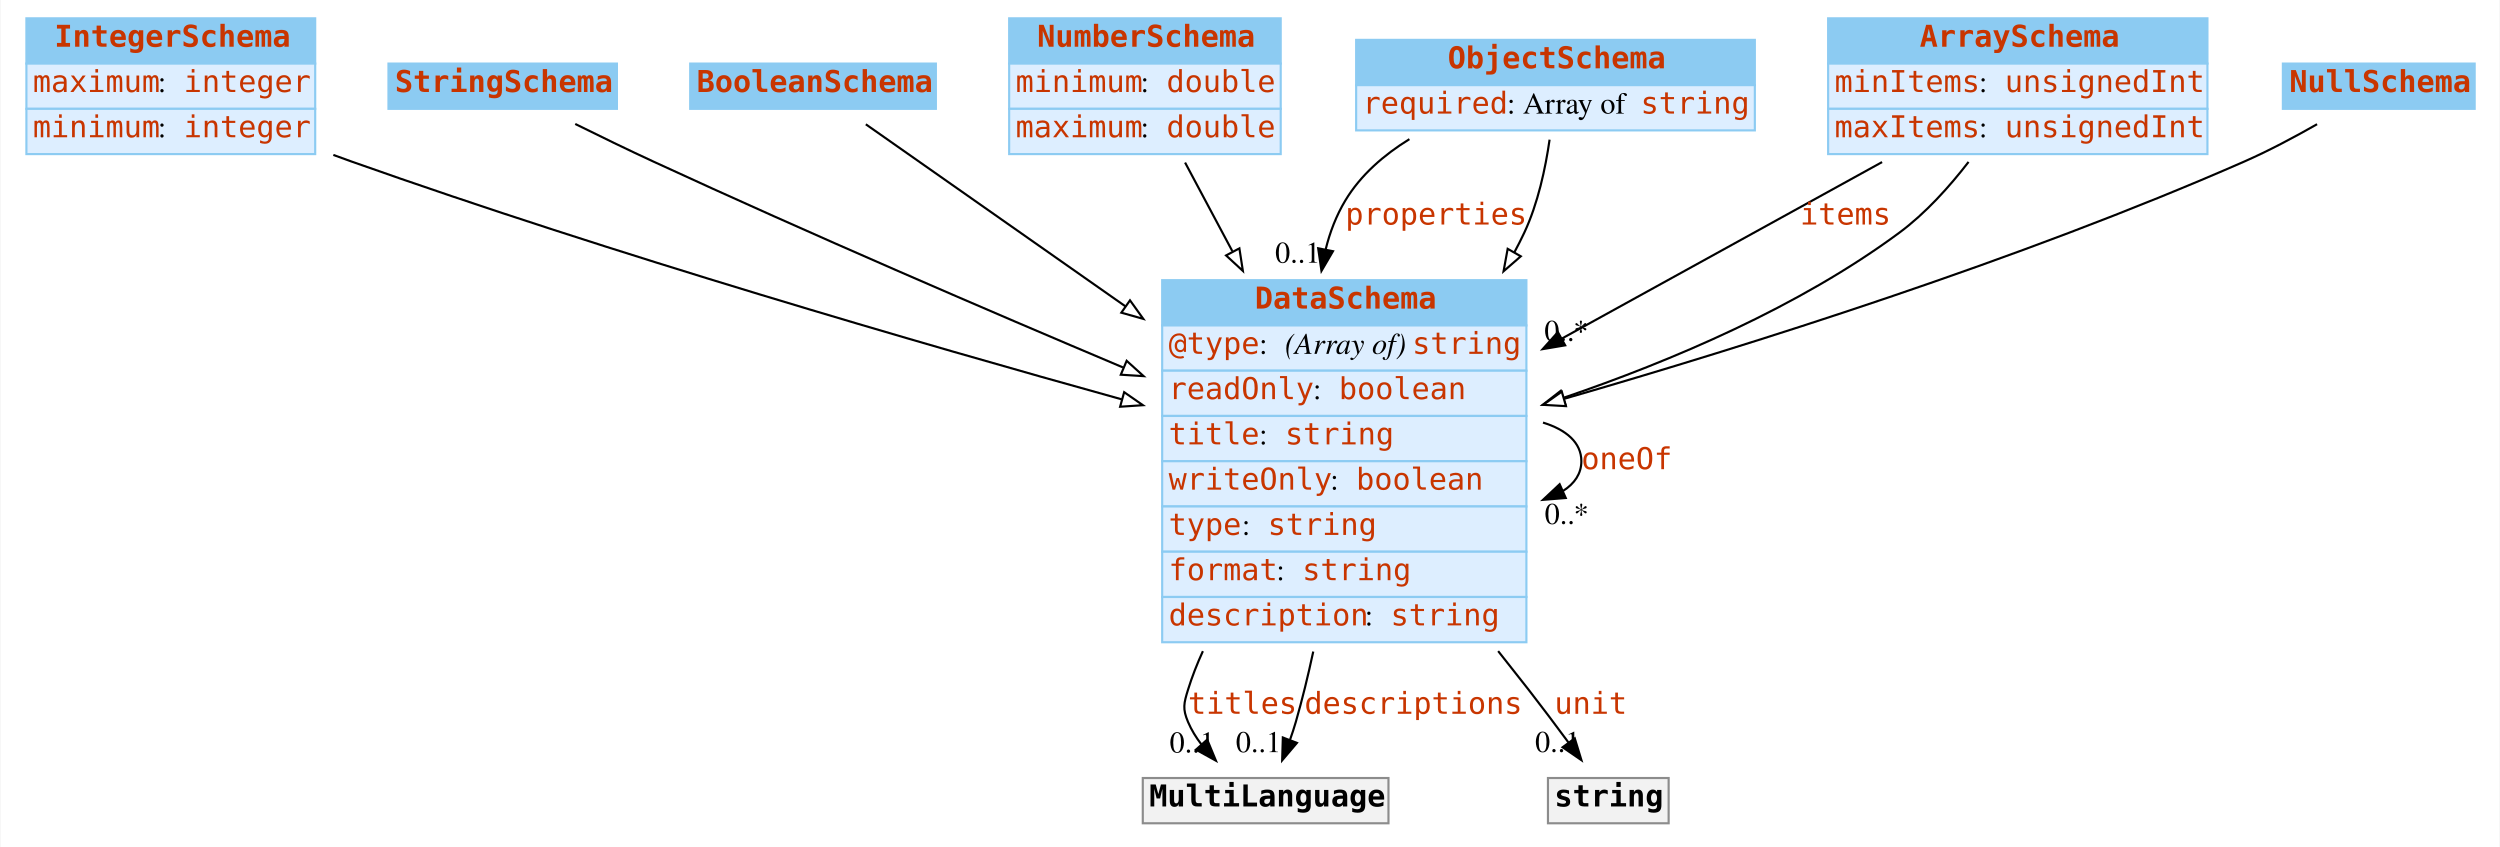
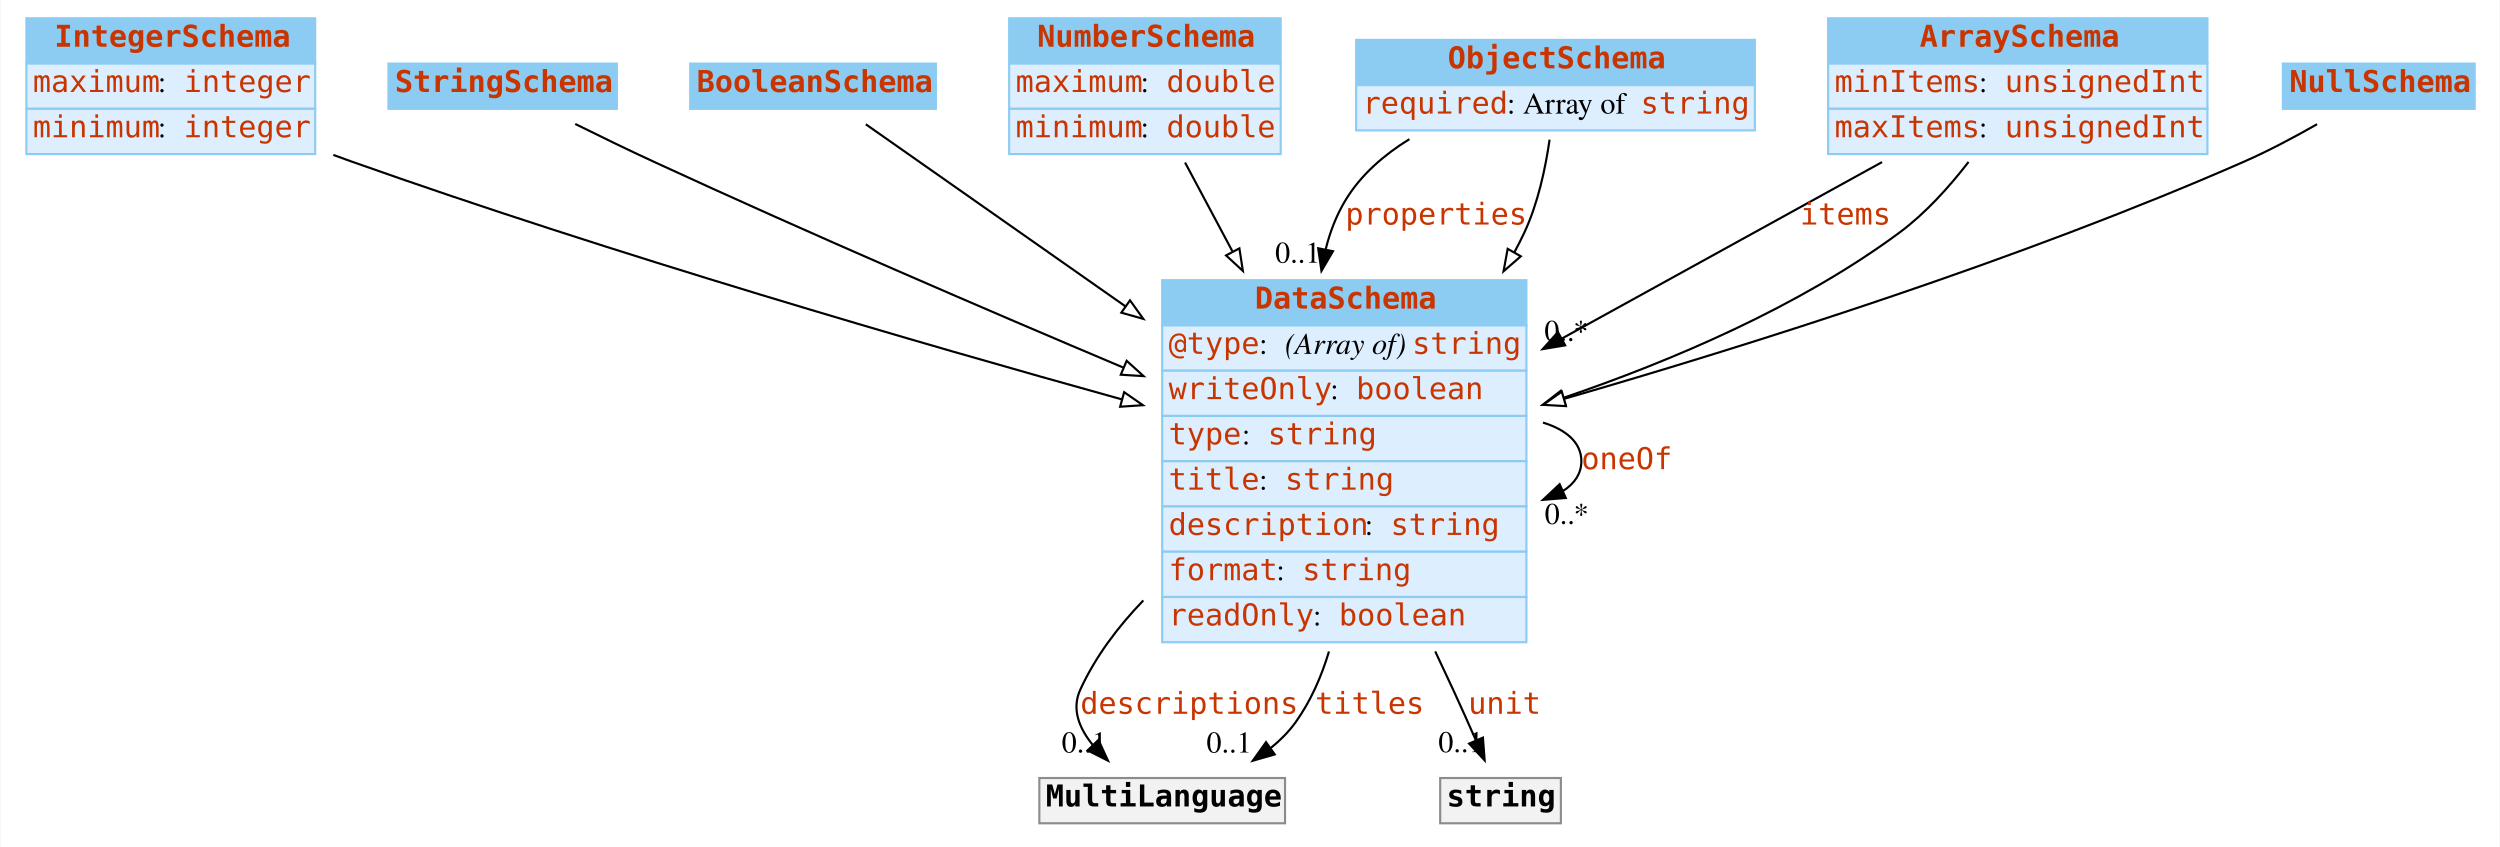
<svg xmlns="http://www.w3.org/2000/svg" width="1160pt" height="393pt" viewBox="0.00 0.00 1159.50 393.00">
  <g id="graph0" class="graph" transform="scale(1 1) rotate(0) translate(4 389)">
    <polygon fill="white" stroke="none" points="-4,4 -4,-389 1155.5,-389 1155.5,4 -4,4" />
    <g id="node1" class="node">
      <polygon fill="#8ccbf2" stroke="none" points="8,-359.5 8,-380.5 142,-380.5 142,-359.5 8,-359.5" />
      <polygon fill="none" stroke="#8ccbf2" points="8,-359.5 8,-380.5 142,-380.5 142,-359.5 8,-359.5" />
      <text text-anchor="start" x="21" y="-367.3" font-family="mono" font-weight="bold" font-size="14.00" fill="#c83500">IntegerSchema</text>
      <polygon fill="#ddeeff" stroke="none" points="8,-338.5 8,-359.5 142,-359.5 142,-338.5 8,-338.5" />
      <polygon fill="none" stroke="#8ccbf2" points="8,-338.5 8,-359.5 142,-359.5 142,-338.5 8,-338.5" />
      <text text-anchor="start" x="11" y="-346.3" font-family="mono" font-size="14.00" fill="#c83500">maximum</text>
      <text text-anchor="start" x="69" y="-346.3" font-family="Times,serif" font-size="14.00"> : </text>
      <text text-anchor="start" x="81" y="-346.3" font-family="mono" font-size="14.00" fill="#c83500">integer</text>
      <polygon fill="#ddeeff" stroke="none" points="8,-317.5 8,-338.5 142,-338.5 142,-317.5 8,-317.5" />
      <polygon fill="none" stroke="#8ccbf2" points="8,-317.5 8,-338.5 142,-338.5 142,-317.5 8,-317.5" />
      <text text-anchor="start" x="11" y="-325.3" font-family="mono" font-size="14.00" fill="#c83500">minimum</text>
      <text text-anchor="start" x="69" y="-325.3" font-family="Times,serif" font-size="14.00"> : </text>
      <text text-anchor="start" x="81" y="-325.3" font-family="mono" font-size="14.00" fill="#c83500">integer</text>
    </g>
    <g id="node8" class="node">
      <polygon fill="#8ccbf2" stroke="none" points="535,-238 535,-259 704,-259 704,-238 535,-238" />
      <polygon fill="none" stroke="#8ccbf2" points="535,-238 535,-259 704,-259 704,-238 535,-238" />
      <text text-anchor="start" x="578" y="-245.8" font-family="mono" font-weight="bold" font-size="14.00" fill="#c83500">DataSchema</text>
      <polygon fill="#ddeeff" stroke="none" points="535,-217 535,-238 704,-238 704,-217 535,-217" />
      <polygon fill="none" stroke="#8ccbf2" points="535,-217 535,-238 704,-238 704,-217 535,-217" />
      <text text-anchor="start" x="538" y="-224.8" font-family="mono" font-size="14.00" fill="#c83500">@type</text>
      <text text-anchor="start" x="580" y="-224.8" font-family="Times,serif" font-size="14.00"> : </text>
      <text text-anchor="start" x="592" y="-224.8" font-family="Times,serif" font-style="italic" font-size="14.00">(Array of) </text>
      <text text-anchor="start" x="651" y="-224.8" font-family="mono" font-size="14.00" fill="#c83500">string</text>
      <polygon fill="#ddeeff" stroke="none" points="535,-196 535,-217 704,-217 704,-196 535,-196" />
      <polygon fill="none" stroke="#8ccbf2" points="535,-196 535,-217 704,-217 704,-196 535,-196" />
-       <text text-anchor="start" x="538" y="-203.8" font-family="mono" font-size="14.00" fill="#c83500">readOnly</text>
-       <text text-anchor="start" x="605" y="-203.8" font-family="Times,serif" font-size="14.00"> : </text>
-       <text text-anchor="start" x="617" y="-203.8" font-family="mono" font-size="14.00" fill="#c83500">boolean</text>
+       <text text-anchor="start" x="538" y="-203.8" font-family="mono" font-size="14.00" fill="#c83500">writeOnly</text>
+       <text text-anchor="start" x="613" y="-203.8" font-family="Times,serif" font-size="14.00"> : </text>
+       <text text-anchor="start" x="625" y="-203.8" font-family="mono" font-size="14.00" fill="#c83500">boolean</text>
      <polygon fill="#ddeeff" stroke="none" points="535,-175 535,-196 704,-196 704,-175 535,-175" />
      <polygon fill="none" stroke="#8ccbf2" points="535,-175 535,-196 704,-196 704,-175 535,-175" />
-       <text text-anchor="start" x="538" y="-182.8" font-family="mono" font-size="14.00" fill="#c83500">title</text>
-       <text text-anchor="start" x="580" y="-182.8" font-family="Times,serif" font-size="14.00"> : </text>
-       <text text-anchor="start" x="592" y="-182.8" font-family="mono" font-size="14.00" fill="#c83500">string</text>
+       <text text-anchor="start" x="538" y="-182.8" font-family="mono" font-size="14.00" fill="#c83500">type</text>
+       <text text-anchor="start" x="572" y="-182.8" font-family="Times,serif" font-size="14.00"> : </text>
+       <text text-anchor="start" x="584" y="-182.8" font-family="mono" font-size="14.00" fill="#c83500">string</text>
      <polygon fill="#ddeeff" stroke="none" points="535,-154 535,-175 704,-175 704,-154 535,-154" />
      <polygon fill="none" stroke="#8ccbf2" points="535,-154 535,-175 704,-175 704,-154 535,-154" />
-       <text text-anchor="start" x="538" y="-161.8" font-family="mono" font-size="14.00" fill="#c83500">writeOnly</text>
-       <text text-anchor="start" x="613" y="-161.8" font-family="Times,serif" font-size="14.00"> : </text>
-       <text text-anchor="start" x="625" y="-161.8" font-family="mono" font-size="14.00" fill="#c83500">boolean</text>
+       <text text-anchor="start" x="538" y="-161.8" font-family="mono" font-size="14.00" fill="#c83500">title</text>
+       <text text-anchor="start" x="580" y="-161.8" font-family="Times,serif" font-size="14.00"> : </text>
+       <text text-anchor="start" x="592" y="-161.8" font-family="mono" font-size="14.00" fill="#c83500">string</text>
      <polygon fill="#ddeeff" stroke="none" points="535,-133 535,-154 704,-154 704,-133 535,-133" />
      <polygon fill="none" stroke="#8ccbf2" points="535,-133 535,-154 704,-154 704,-133 535,-133" />
-       <text text-anchor="start" x="538" y="-140.8" font-family="mono" font-size="14.00" fill="#c83500">type</text>
-       <text text-anchor="start" x="572" y="-140.8" font-family="Times,serif" font-size="14.00"> : </text>
-       <text text-anchor="start" x="584" y="-140.8" font-family="mono" font-size="14.00" fill="#c83500">string</text>
+       <text text-anchor="start" x="538" y="-140.8" font-family="mono" font-size="14.00" fill="#c83500">description</text>
+       <text text-anchor="start" x="629" y="-140.8" font-family="Times,serif" font-size="14.00"> : </text>
+       <text text-anchor="start" x="641" y="-140.8" font-family="mono" font-size="14.00" fill="#c83500">string</text>
      <polygon fill="#ddeeff" stroke="none" points="535,-112 535,-133 704,-133 704,-112 535,-112" />
      <polygon fill="none" stroke="#8ccbf2" points="535,-112 535,-133 704,-133 704,-112 535,-112" />
      <text text-anchor="start" x="538" y="-119.8" font-family="mono" font-size="14.00" fill="#c83500">format</text>
      <text text-anchor="start" x="588" y="-119.8" font-family="Times,serif" font-size="14.00"> : </text>
      <text text-anchor="start" x="600" y="-119.8" font-family="mono" font-size="14.00" fill="#c83500">string</text>
      <polygon fill="#ddeeff" stroke="none" points="535,-91 535,-112 704,-112 704,-91 535,-91" />
      <polygon fill="none" stroke="#8ccbf2" points="535,-91 535,-112 704,-112 704,-91 535,-91" />
-       <text text-anchor="start" x="538" y="-98.8" font-family="mono" font-size="14.00" fill="#c83500">description</text>
-       <text text-anchor="start" x="629" y="-98.8" font-family="Times,serif" font-size="14.00"> : </text>
-       <text text-anchor="start" x="641" y="-98.8" font-family="mono" font-size="14.00" fill="#c83500">string</text>
+       <text text-anchor="start" x="538" y="-98.8" font-family="mono" font-size="14.00" fill="#c83500">readOnly</text>
+       <text text-anchor="start" x="605" y="-98.8" font-family="Times,serif" font-size="14.00"> : </text>
+       <text text-anchor="start" x="617" y="-98.8" font-family="mono" font-size="14.00" fill="#c83500">boolean</text>
    </g>
    <g id="edge12" class="edge">
      <path fill="none" stroke="black" d="M150.421,-317.115C153.31,-316.043 156.177,-315.001 159,-314 280.254,-271.029 422.44,-229.727 516.283,-203.692" />
      <polygon fill="white" stroke="black" points="517.357,-207.026 526.061,-200.986 515.49,-200.28 517.357,-207.026" />
    </g>
    <g id="node2" class="node">
      <polygon fill="#8ccbf2" stroke="none" points="176,-338.5 176,-359.5 282,-359.5 282,-338.5 176,-338.5" />
      <polygon fill="none" stroke="#8ccbf2" points="176,-338.5 176,-359.5 282,-359.5 282,-338.5 176,-338.5" />
      <text text-anchor="start" x="179" y="-346.3" font-family="mono" font-weight="bold" font-size="14.00" fill="#c83500">StringSchema</text>
    </g>
    <g id="edge8" class="edge">
      <path fill="none" stroke="black" d="M262.658,-331.481C274.129,-325.796 287.068,-319.509 299,-314 371.232,-280.651 453.692,-245.15 516.812,-218.508" />
      <polygon fill="white" stroke="black" points="518.521,-221.586 526.376,-214.477 515.802,-215.136 518.521,-221.586" />
    </g>
    <g id="node3" class="node">
      <polygon fill="#8ccbf2" stroke="none" points="316,-338.5 316,-359.5 430,-359.5 430,-338.5 316,-338.5" />
      <polygon fill="none" stroke="#8ccbf2" points="316,-338.5 316,-359.5 430,-359.5 430,-338.5 316,-338.5" />
      <text text-anchor="start" x="319" y="-346.3" font-family="mono" font-weight="bold" font-size="14.00" fill="#c83500">BooleanSchema</text>
    </g>
    <g id="edge11" class="edge">
      <path fill="none" stroke="black" d="M397.487,-331.329C425.688,-311.554 473.83,-277.796 518.043,-246.793" />
      <polygon fill="white" stroke="black" points="520.069,-249.647 526.247,-241.04 516.05,-243.916 520.069,-249.647" />
    </g>
    <g id="node4" class="node">
      <polygon fill="#8ccbf2" stroke="none" points="464,-359.5 464,-380.5 590,-380.5 590,-359.5 464,-359.5" />
      <polygon fill="none" stroke="#8ccbf2" points="464,-359.5 464,-380.5 590,-380.5 590,-359.5 464,-359.5" />
      <text text-anchor="start" x="477" y="-367.3" font-family="mono" font-weight="bold" font-size="14.00" fill="#c83500">NumberSchema</text>
      <polygon fill="#ddeeff" stroke="none" points="464,-338.5 464,-359.5 590,-359.5 590,-338.5 464,-338.5" />
      <polygon fill="none" stroke="#8ccbf2" points="464,-338.5 464,-359.5 590,-359.5 590,-338.5 464,-338.5" />
-       <text text-anchor="start" x="467" y="-346.3" font-family="mono" font-size="14.00" fill="#c83500">minimum</text>
+       <text text-anchor="start" x="467" y="-346.3" font-family="mono" font-size="14.00" fill="#c83500">maximum</text>
      <text text-anchor="start" x="525" y="-346.3" font-family="Times,serif" font-size="14.00"> : </text>
      <text text-anchor="start" x="537" y="-346.3" font-family="mono" font-size="14.00" fill="#c83500">double</text>
      <polygon fill="#ddeeff" stroke="none" points="464,-317.5 464,-338.5 590,-338.5 590,-317.5 464,-317.5" />
      <polygon fill="none" stroke="#8ccbf2" points="464,-317.5 464,-338.5 590,-338.5 590,-317.5 464,-317.5" />
-       <text text-anchor="start" x="467" y="-325.3" font-family="mono" font-size="14.00" fill="#c83500">maximum</text>
+       <text text-anchor="start" x="467" y="-325.3" font-family="mono" font-size="14.00" fill="#c83500">minimum</text>
      <text text-anchor="start" x="525" y="-325.3" font-family="Times,serif" font-size="14.00"> : </text>
      <text text-anchor="start" x="537" y="-325.3" font-family="mono" font-size="14.00" fill="#c83500">double</text>
    </g>
    <g id="edge9" class="edge">
      <path fill="none" stroke="black" d="M545.618,-313.592C552.096,-301.445 559.714,-287.161 567.546,-272.476" />
      <polygon fill="white" stroke="black" points="570.824,-273.767 572.442,-263.296 564.648,-270.473 570.824,-273.767" />
    </g>
    <g id="node5" class="node">
      <polygon fill="#8ccbf2" stroke="none" points="625,-349.5 625,-370.5 810,-370.5 810,-349.5 625,-349.5" />
      <polygon fill="none" stroke="#8ccbf2" points="625,-349.5 625,-370.5 810,-370.5 810,-349.5 625,-349.5" />
      <text text-anchor="start" x="667.5" y="-357.3" font-family="mono" font-weight="bold" font-size="14.00" fill="#c83500">ObjectSchema</text>
      <polygon fill="#ddeeff" stroke="none" points="625,-328.5 625,-349.5 810,-349.5 810,-328.5 625,-328.5" />
      <polygon fill="none" stroke="#8ccbf2" points="625,-328.5 625,-349.5 810,-349.5 810,-328.5 625,-328.5" />
      <text text-anchor="start" x="628" y="-336.3" font-family="mono" font-size="14.00" fill="#c83500">required</text>
      <text text-anchor="start" x="695" y="-336.3" font-family="Times,serif" font-size="14.00"> : Array of </text>
      <text text-anchor="start" x="757" y="-336.3" font-family="mono" font-size="14.00" fill="#c83500">string</text>
    </g>
    <g id="edge1" class="edge">
      <path fill="none" stroke="black" d="M649.716,-324.433C637.888,-317.136 627.106,-307.814 620,-296 615.763,-288.956 612.808,-281.232 610.841,-273.206" />
      <polygon fill="black" stroke="black" points="614.257,-272.439 608.912,-263.291 607.386,-273.776 614.257,-272.439" />
      <text text-anchor="start" x="620" y="-284.8" font-family="mono" font-size="14.00" fill="#c83500">properties</text>
      <text text-anchor="middle" x="597.912" y="-267.091" font-family="Times,serif" font-size="14.00">0..1</text>
    </g>
    <g id="edge7" class="edge">
      <path fill="none" stroke="black" d="M714.756,-324.198C712.854,-310.948 709.367,-294.538 703,-281 701.584,-277.99 700.066,-274.989 698.46,-272.007" />
      <polygon fill="white" stroke="black" points="701.39,-270.079 693.4,-263.122 695.308,-273.543 701.39,-270.079" />
    </g>
    <g id="node6" class="node">
      <polygon fill="#8ccbf2" stroke="none" points="844,-359.5 844,-380.5 1020,-380.5 1020,-359.5 844,-359.5" />
      <polygon fill="none" stroke="#8ccbf2" points="844,-359.5 844,-380.5 1020,-380.5 1020,-359.5 844,-359.5" />
      <text text-anchor="start" x="886.5" y="-367.3" font-family="mono" font-weight="bold" font-size="14.00" fill="#c83500">ArraySchema</text>
      <polygon fill="#ddeeff" stroke="none" points="844,-338.5 844,-359.5 1020,-359.5 1020,-338.5 844,-338.5" />
      <polygon fill="none" stroke="#8ccbf2" points="844,-338.5 844,-359.5 1020,-359.5 1020,-338.5 844,-338.5" />
      <text text-anchor="start" x="847" y="-346.3" font-family="mono" font-size="14.00" fill="#c83500">minItems</text>
      <text text-anchor="start" x="914" y="-346.3" font-family="Times,serif" font-size="14.00"> : </text>
      <text text-anchor="start" x="926" y="-346.3" font-family="mono" font-size="14.00" fill="#c83500">unsignedInt</text>
      <polygon fill="#ddeeff" stroke="none" points="844,-317.5 844,-338.5 1020,-338.5 1020,-317.5 844,-317.5" />
      <polygon fill="none" stroke="#8ccbf2" points="844,-317.5 844,-338.5 1020,-338.5 1020,-317.5 844,-317.5" />
      <text text-anchor="start" x="847" y="-325.3" font-family="mono" font-size="14.00" fill="#c83500">maxItems</text>
      <text text-anchor="start" x="914" y="-325.3" font-family="Times,serif" font-size="14.00"> : </text>
      <text text-anchor="start" x="926" y="-325.3" font-family="mono" font-size="14.00" fill="#c83500">unsignedInt</text>
    </g>
    <g id="edge2" class="edge">
      <path fill="none" stroke="black" d="M869.036,-313.8C826.518,-290.367 769.45,-258.916 720.57,-231.977" />
      <polygon fill="black" stroke="black" points="721.991,-228.764 711.543,-227.002 718.612,-234.894 721.991,-228.764" />
      <text text-anchor="start" x="831" y="-284.8" font-family="mono" font-size="14.00" fill="#c83500">items</text>
      <text text-anchor="middle" x="722.543" y="-230.802" font-family="Times,serif" font-size="14.00">0..*</text>
    </g>
    <g id="edge13" class="edge">
      <path fill="none" stroke="black" d="M909.16,-313.866C900.205,-302.254 889.154,-289.989 877,-281 830.52,-246.624 771.189,-221.457 721.145,-204.394" />
      <polygon fill="white" stroke="black" points="722.185,-201.051 711.591,-201.195 719.962,-207.689 722.185,-201.051" />
    </g>
    <g id="node7" class="node">
      <polygon fill="#8ccbf2" stroke="none" points="1055,-338.5 1055,-359.5 1144,-359.5 1144,-338.5 1055,-338.5" />
      <polygon fill="none" stroke="#8ccbf2" points="1055,-338.5 1055,-359.5 1144,-359.5 1144,-338.5 1055,-338.5" />
      <text text-anchor="start" x="1058" y="-346.3" font-family="mono" font-weight="bold" font-size="14.00" fill="#c83500">NullSchema</text>
    </g>
    <g id="edge10" class="edge">
      <path fill="none" stroke="black" d="M1070.87,-331.369C1060.45,-325.421 1048.39,-318.997 1037,-314 932.378,-268.113 807.41,-228.761 721.532,-203.958" />
      <polygon fill="white" stroke="black" points="722.358,-200.554 711.78,-201.155 720.425,-207.281 722.358,-200.554" />
    </g>
-     <g id="edge5" class="edge">
+     <g id="edge4" class="edge">
      <path fill="none" stroke="black" d="M711.701,-192.923C722.485,-189.615 729.5,-183.641 729.5,-175 729.5,-169.195 726.333,-164.593 720.984,-161.195" />
      <polygon fill="black" stroke="black" points="722.262,-157.933 711.701,-157.077 719.424,-164.331 722.262,-157.933" />
      <text text-anchor="start" x="729.5" y="-171.3" font-family="mono" font-size="14.00" fill="#c83500">oneOf</text>
      <text text-anchor="middle" x="722.701" y="-145.877" font-family="Times,serif" font-size="14.00">0..*</text>
    </g>
    <g id="node9" class="node">
-       <polygon fill="#f2f2f2" stroke="none" points="526,-7 526,-28 640,-28 640,-7 526,-7" />
-       <polygon fill="none" stroke="#8c8c8c" points="526,-7 526,-28 640,-28 640,-7 526,-7" />
-       <text text-anchor="start" x="529" y="-14.8" font-family="mono" font-weight="bold" font-size="14.00">MultiLanguage</text>
+       <polygon fill="#f2f2f2" stroke="none" points="478,-7 478,-28 592,-28 592,-7 478,-7" />
+       <polygon fill="none" stroke="#8c8c8c" points="478,-7 478,-28 592,-28 592,-7 478,-7" />
+       <text text-anchor="start" x="481" y="-14.8" font-family="mono" font-weight="bold" font-size="14.00">MultiLanguage</text>
    </g>
    <g id="edge3" class="edge">
-       <path fill="none" stroke="black" d="M553.897,-86.87C551.207,-80.996 548.865,-75.017 547,-69 545.026,-62.632 544.405,-60.141 547,-54 548.558,-50.311 550.717,-46.819 553.209,-43.573" />
-       <polygon fill="black" stroke="black" points="555.892,-45.823 559.943,-36.034 550.671,-41.16 555.892,-45.823" />
-       <text text-anchor="start" x="547" y="-57.8" font-family="mono" font-size="14.00" fill="#c83500">titles</text>
-       <text text-anchor="middle" x="548.943" y="-39.834" font-family="Times,serif" font-size="14.00">0..1</text>
+       <path fill="none" stroke="black" d="M526.257,-110.4C514.406,-98.104 503.991,-84.24 497,-69 492.875,-60.007 496.449,-51.106 502.783,-43.363" />
+       <polygon fill="black" stroke="black" points="505.423,-45.668 509.854,-36.045 500.388,-40.804 505.423,-45.668" />
+       <text text-anchor="start" x="497" y="-57.8" font-family="mono" font-size="14.00" fill="#c83500">descriptions</text>
+       <text text-anchor="middle" x="498.854" y="-39.845" font-family="Times,serif" font-size="14.00">0..1</text>
+     </g>
+     <g id="edge5" class="edge">
+       <path fill="none" stroke="black" d="M612.394,-86.712C608.895,-75.035 603.944,-63.746 597,-54 593.772,-49.47 589.763,-45.451 585.348,-41.904" />
+       <polygon fill="black" stroke="black" points="587.225,-38.944 577.042,-36.019 583.178,-44.656 587.225,-38.944" />
+       <text text-anchor="start" x="606" y="-57.8" font-family="mono" font-size="14.00" fill="#c83500">titles</text>
+       <text text-anchor="middle" x="566.042" y="-39.819" font-family="Times,serif" font-size="14.00">0..1</text>
+     </g>
+     <g id="node10" class="node">
+       <polygon fill="#f2f2f2" stroke="none" points="664,-7 664,-28 720,-28 720,-7 664,-7" />
+       <polygon fill="none" stroke="#8c8c8c" points="664,-7 664,-28 720,-28 720,-7 664,-7" />
+       <text text-anchor="start" x="667" y="-14.8" font-family="mono" font-weight="bold" font-size="14.00">string</text>
    </g>
    <g id="edge6" class="edge">
-       <path fill="none" stroke="black" d="M605.102,-86.679C602.722,-75.6 600.024,-64.48 597,-54 596.201,-51.229 595.262,-48.376 594.255,-45.55" />
-       <polygon fill="black" stroke="black" points="597.522,-44.293 590.675,-36.208 590.985,-46.798 597.522,-44.293" />
-       <text text-anchor="start" x="601" y="-57.8" font-family="mono" font-size="14.00" fill="#c83500">descriptions</text>
-       <text text-anchor="middle" x="579.675" y="-40.008" font-family="Times,serif" font-size="14.00">0..1</text>
-     </g>
-     <g id="node10" class="node">
-       <polygon fill="#f2f2f2" stroke="none" points="714,-7 714,-28 770,-28 770,-7 714,-7" />
-       <polygon fill="none" stroke="#8c8c8c" points="714,-7 714,-28 770,-28 770,-7 714,-7" />
-       <text text-anchor="start" x="717" y="-14.8" font-family="mono" font-weight="bold" font-size="14.00">string</text>
-     </g>
-     <g id="edge4" class="edge">
-       <path fill="none" stroke="black" d="M690.892,-86.889C695.699,-80.861 700.439,-74.856 705,-69 711.14,-61.116 717.675,-52.4 723.517,-44.482" />
-       <polygon fill="black" stroke="black" points="726.441,-46.414 729.534,-36.281 720.797,-42.273 726.441,-46.414" />
-       <text text-anchor="start" x="717" y="-57.8" font-family="mono" font-size="14.00" fill="#c83500">unit</text>
-       <text text-anchor="middle" x="718.534" y="-40.081" font-family="Times,serif" font-size="14.00">0..1</text>
+       <path fill="none" stroke="black" d="M661.689,-86.745C664.527,-80.751 667.32,-74.794 670,-69 673.528,-61.375 677.249,-53.039 680.607,-45.398" />
+       <polygon fill="black" stroke="black" points="683.83,-46.761 684.624,-36.196 677.415,-43.96 683.83,-46.761" />
+       <text text-anchor="start" x="677" y="-57.8" font-family="mono" font-size="14.00" fill="#c83500">unit</text>
+       <text text-anchor="middle" x="673.624" y="-39.996" font-family="Times,serif" font-size="14.00">0..1</text>
    </g>
  </g>
</svg>
